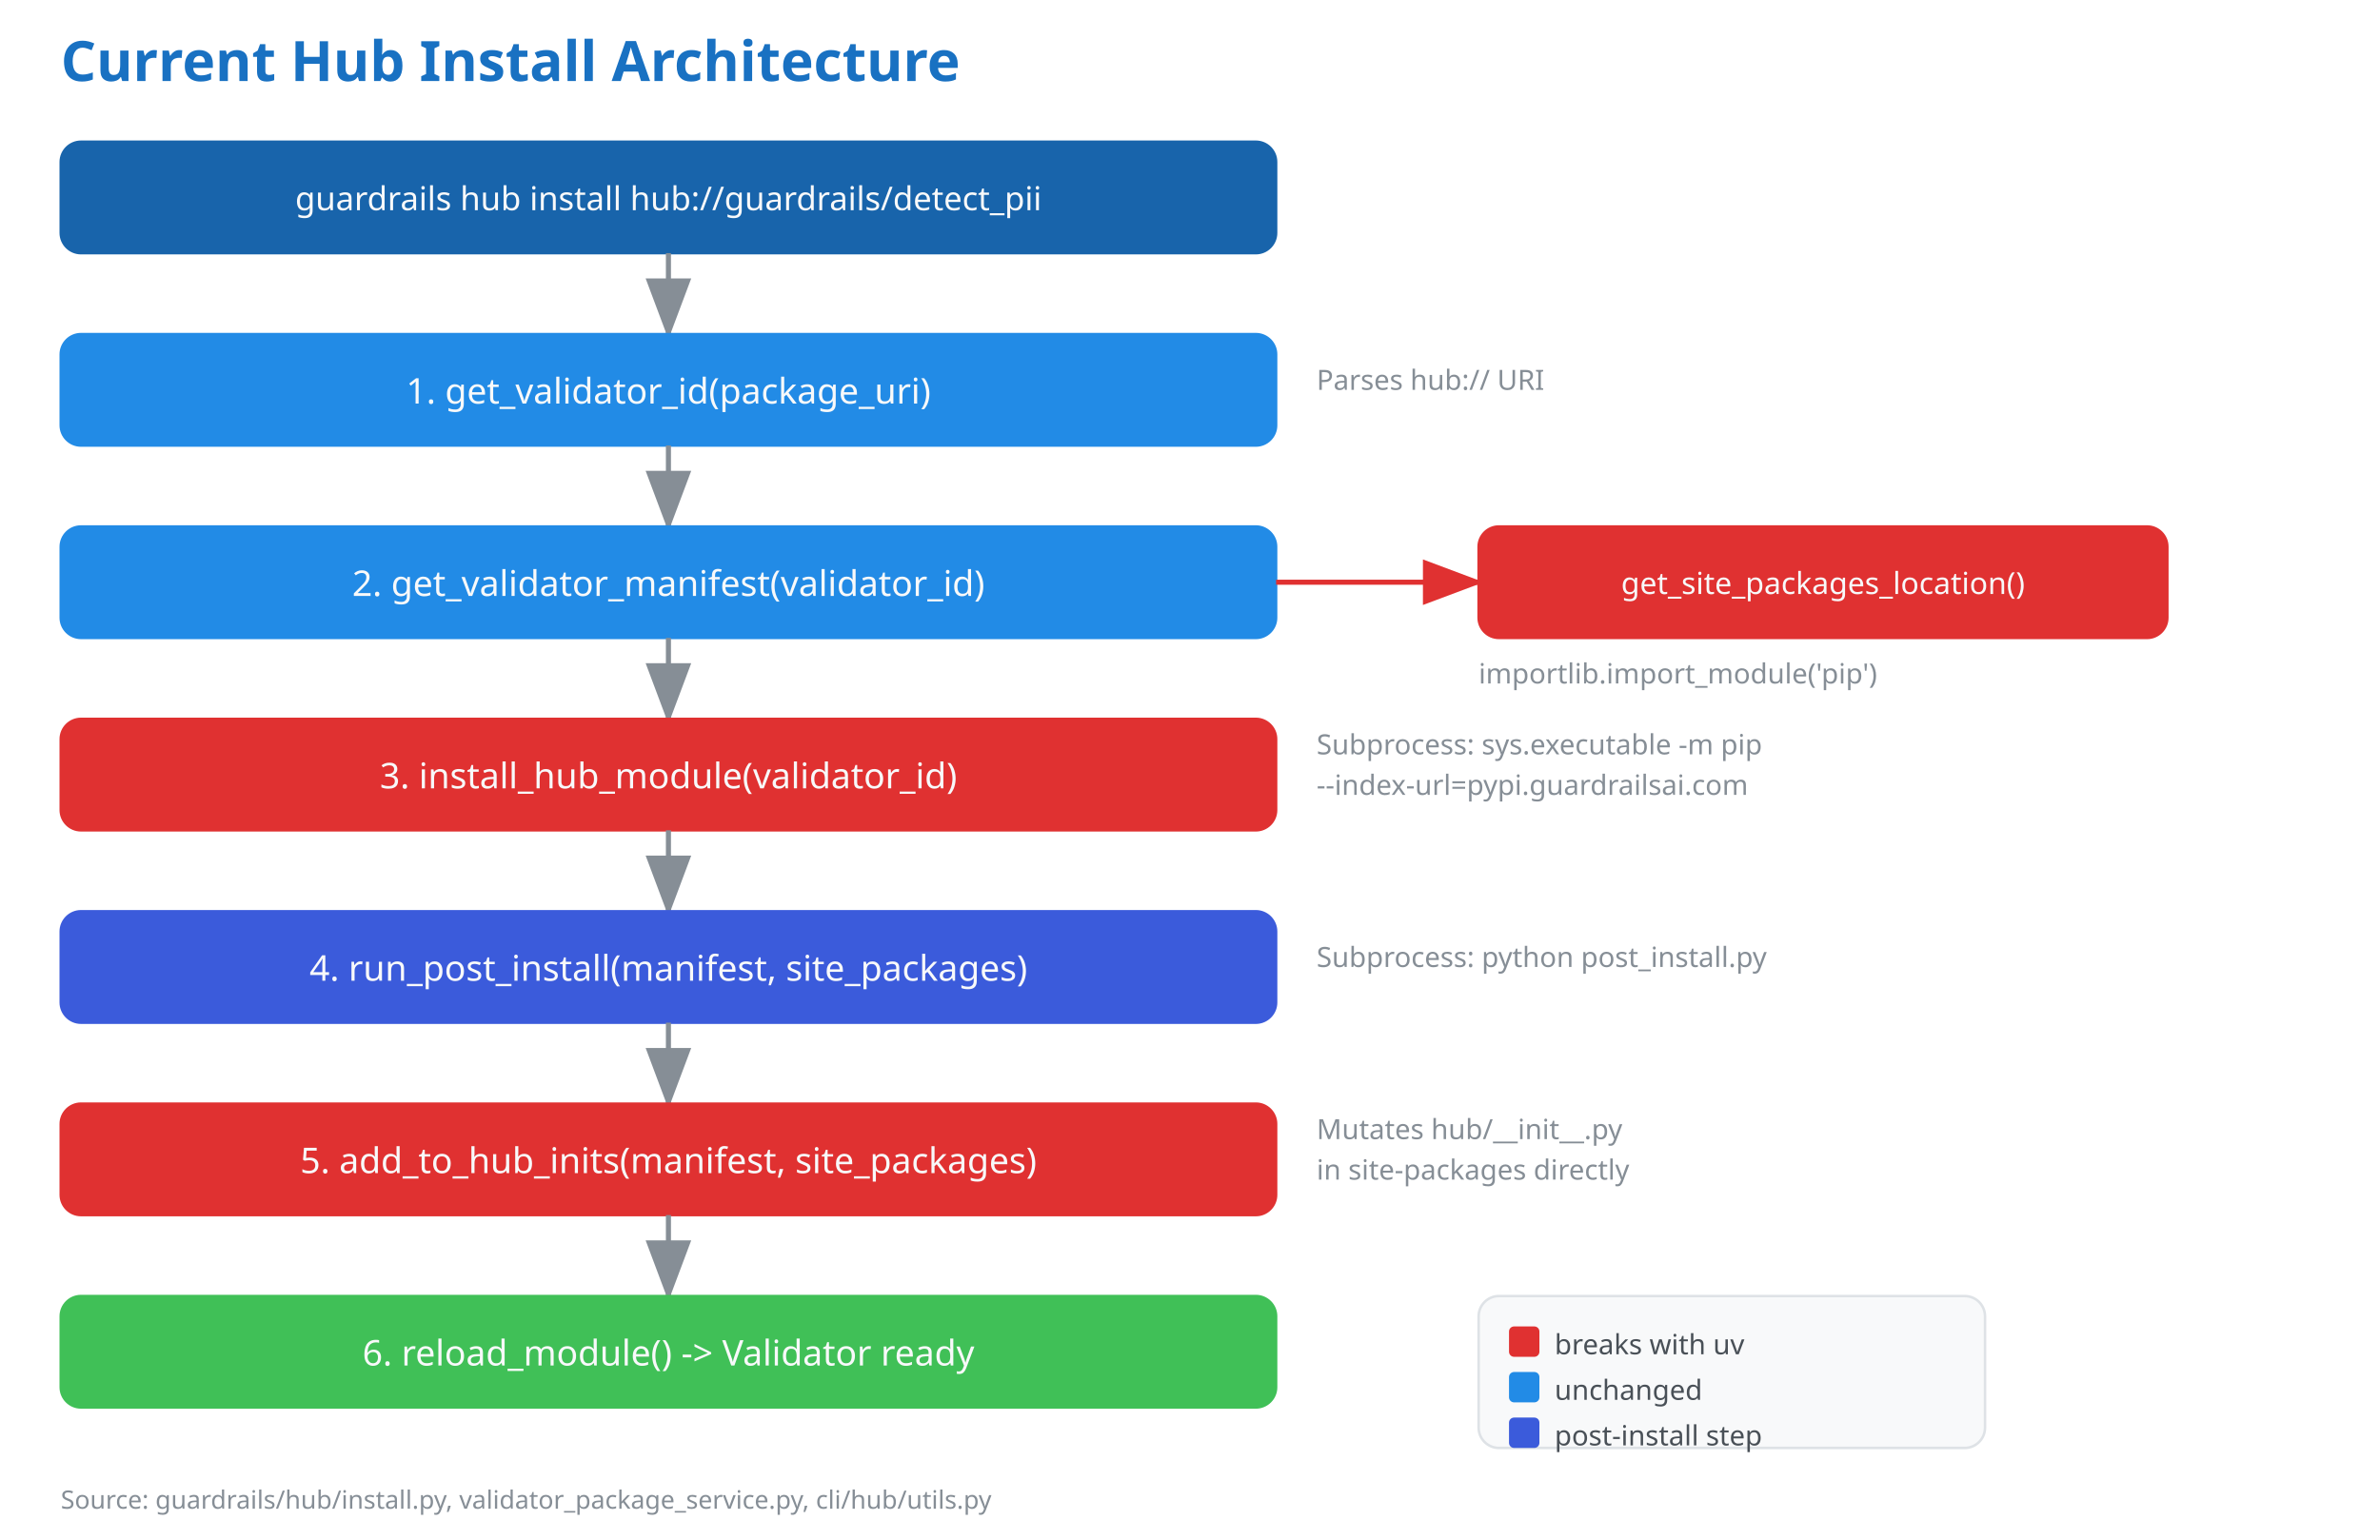
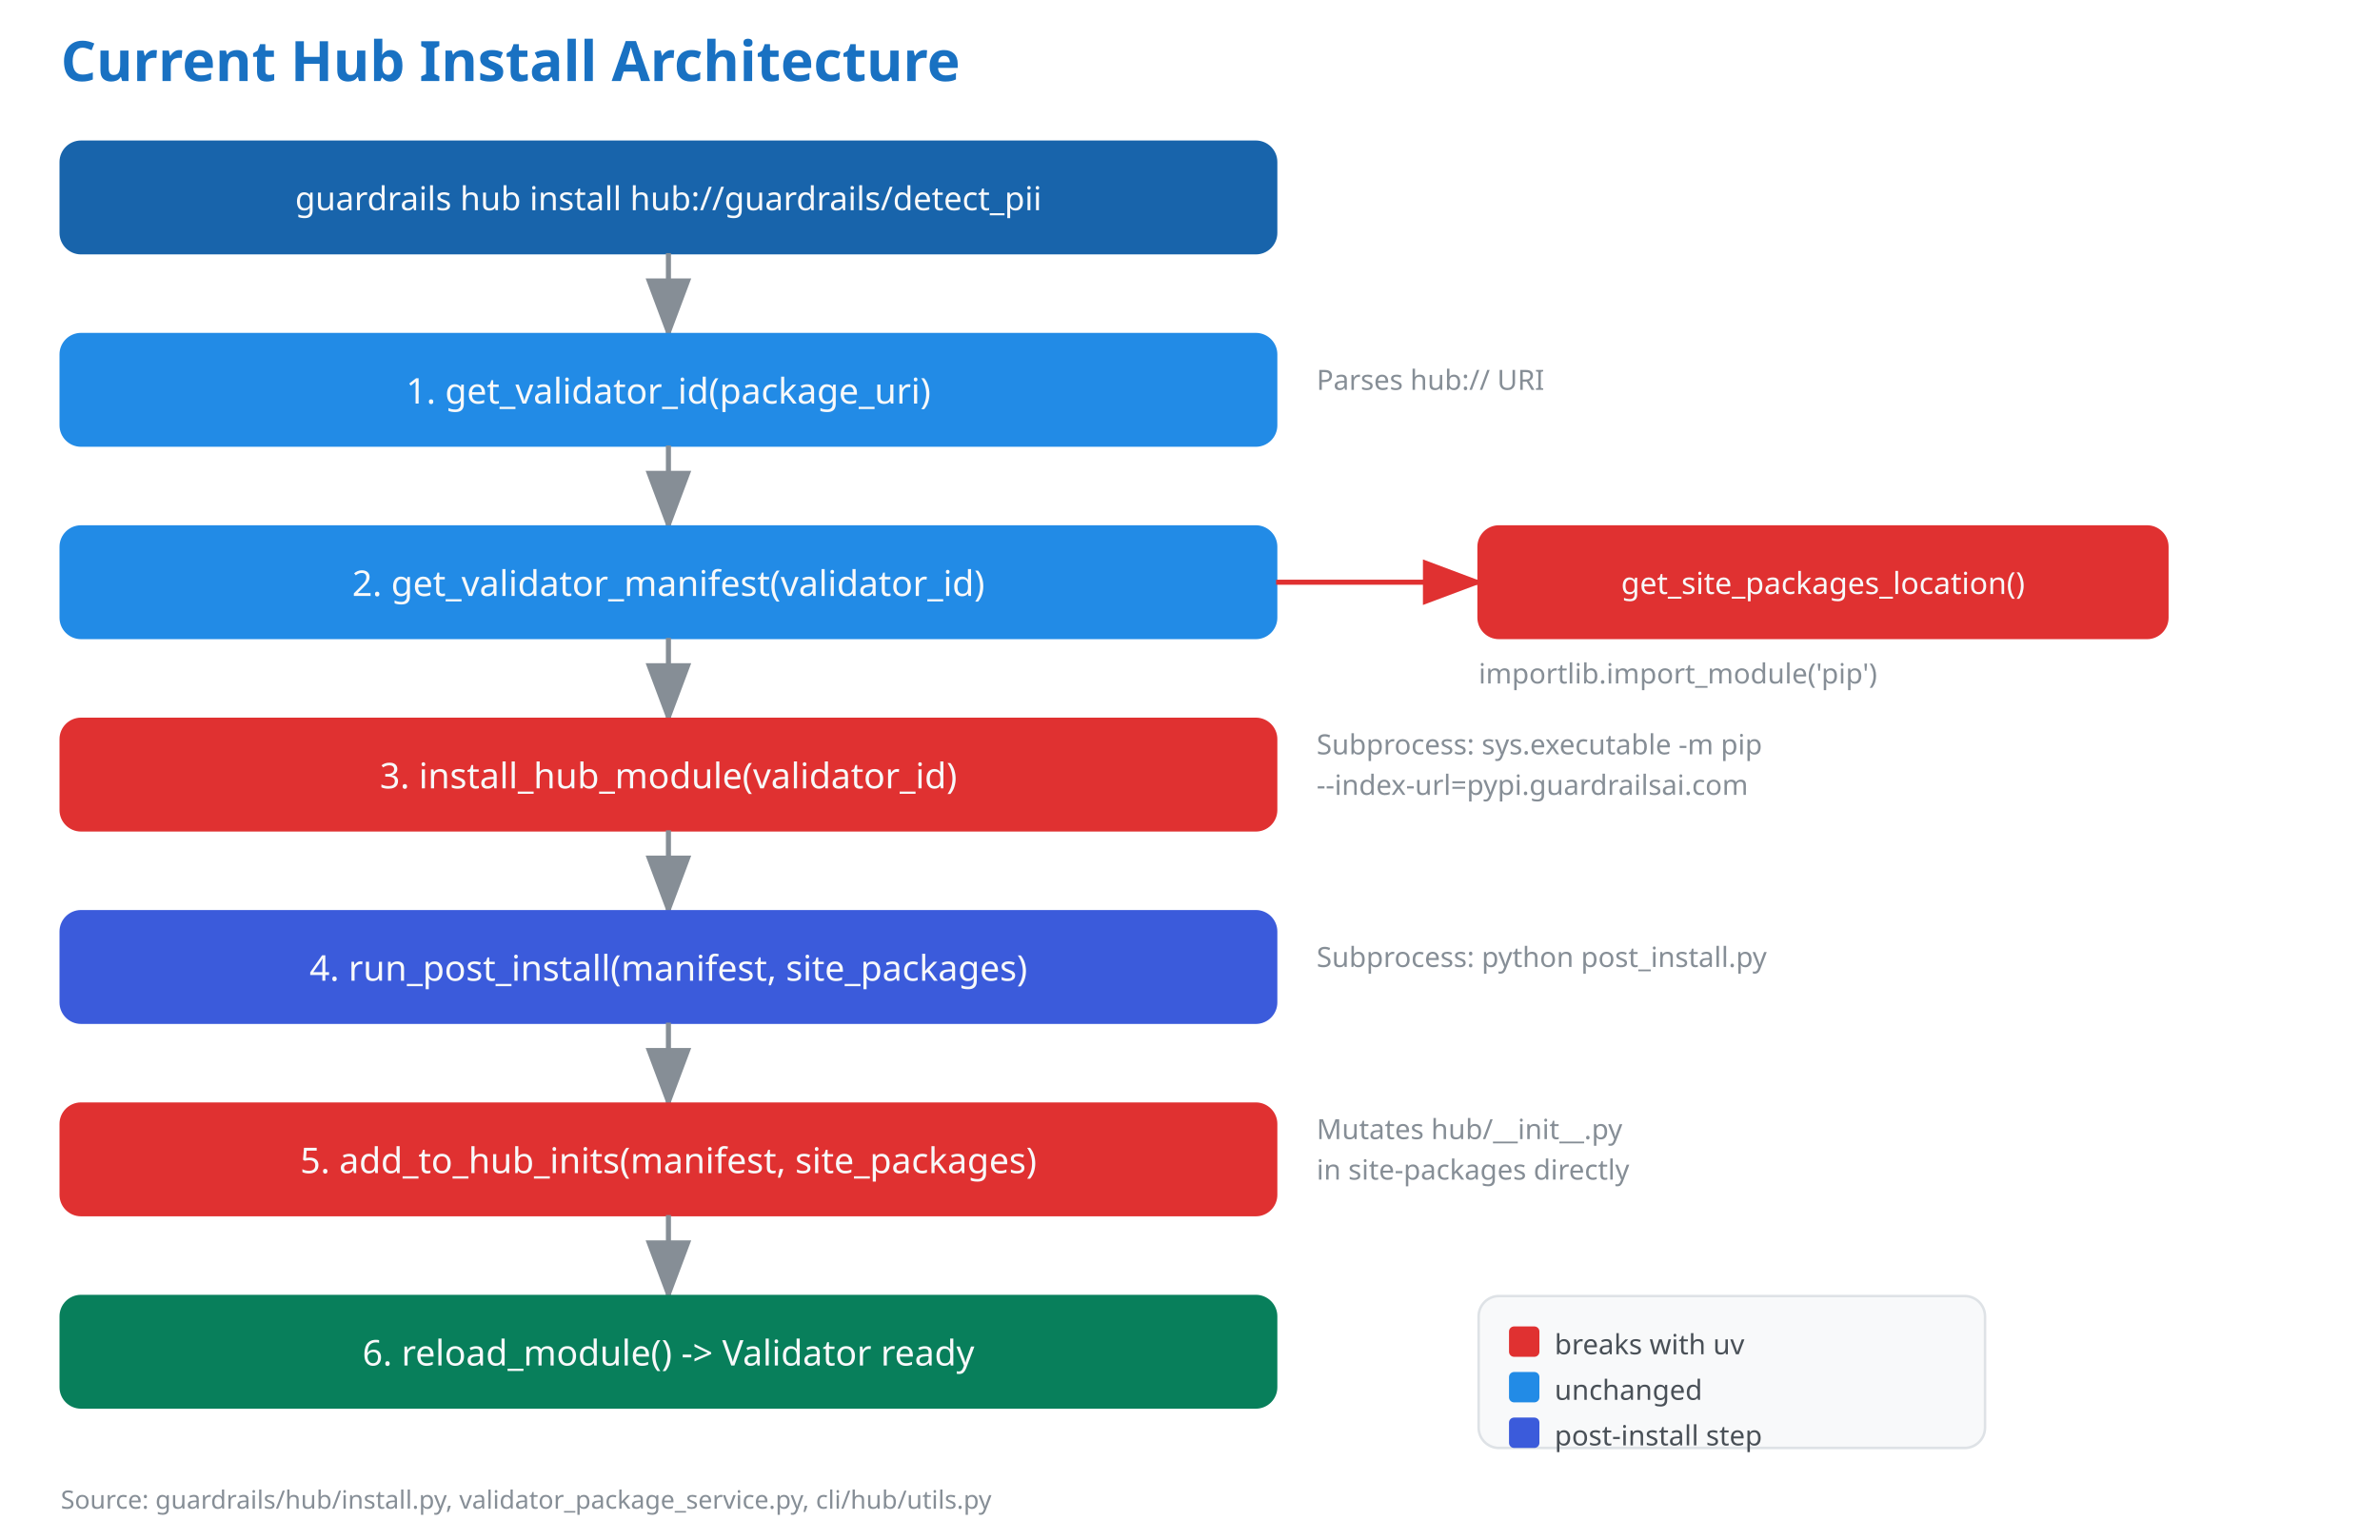
<svg xmlns="http://www.w3.org/2000/svg" width="940" height="608" viewBox="56 0 940 608">
  <defs>
    <marker id="arrow-gray" markerWidth="12" markerHeight="9" refX="11" refY="4.5" orient="auto">
      <polygon points="0 0, 12 4.5, 0 9" fill="#868e96" />
    </marker>
    <marker id="arrow-red" markerWidth="12" markerHeight="9" refX="11" refY="4.5" orient="auto">
      <polygon points="0 0, 12 4.5, 0 9" fill="#e03131" />
    </marker>
-     <style>text { font-family: "Segoe UI", system-ui, -apple-system, sans-serif; }</style>
+     <style>text { font-family: "DM Sans", "Segoe UI", system-ui, -apple-system, sans-serif; }</style>
  </defs>
  <text x="80" y="32" font-size="22" fill="#1971c2" font-weight="600">Current Hub Install Architecture</text>
  <rect x="80" y="56" width="480" height="44" rx="8" fill="#1864ab" stroke="#1864ab" stroke-width="1" />
  <text x="320" y="78" font-size="13" fill="#f8f9fa" text-anchor="middle" dominant-baseline="central">guardrails hub install hub://guardrails/detect_pii</text>
  <path d="M 320 100 L 320 132" stroke="#868e96" fill="none" stroke-width="2" marker-end="url(#arrow-gray)" />
  <rect x="80" y="132" width="480" height="44" rx="8" fill="#228be6" stroke="#228be6" stroke-width="1" />
  <text x="320" y="154" font-size="14" fill="#f8f9fa" text-anchor="middle" dominant-baseline="central">1. get_validator_id(package_uri)</text>
  <text x="576" y="154" font-size="11" fill="#868e96">Parses hub:// URI</text>
  <path d="M 320 176 L 320 208" stroke="#868e96" fill="none" stroke-width="2" marker-end="url(#arrow-gray)" />
  <rect x="80" y="208" width="480" height="44" rx="8" fill="#228be6" stroke="#228be6" stroke-width="1" />
  <text x="320" y="230" font-size="14" fill="#f8f9fa" text-anchor="middle" dominant-baseline="central">2. get_validator_manifest(validator_id)</text>
  <path d="M 560 230 L 640 230" stroke="#e03131" fill="none" stroke-width="2" marker-end="url(#arrow-red)" />
  <rect x="640" y="208" width="272" height="44" rx="8" fill="#e03131" stroke="#e03131" stroke-width="1" />
  <text x="776" y="230" font-size="12" fill="#f8f9fa" text-anchor="middle" dominant-baseline="central">get_site_packages_location()</text>
  <text x="640" y="270" font-size="11" fill="#868e96">importlib.import_module('pip')</text>
  <path d="M 320 252 L 320 284" stroke="#868e96" fill="none" stroke-width="2" marker-end="url(#arrow-gray)" />
  <rect x="80" y="284" width="480" height="44" rx="8" fill="#e03131" stroke="#e03131" stroke-width="1" />
  <text x="320" y="306" font-size="14" fill="#f8f9fa" text-anchor="middle" dominant-baseline="central">3. install_hub_module(validator_id)</text>
  <text x="576" y="298" font-size="11" fill="#868e96">Subprocess: sys.executable -m pip</text>
  <text x="576" y="314" font-size="11" fill="#868e96">--index-url=pypi.guardrailsai.com</text>
  <path d="M 320 328 L 320 360" stroke="#868e96" fill="none" stroke-width="2" marker-end="url(#arrow-gray)" />
  <rect x="80" y="360" width="480" height="44" rx="8" fill="#3b5bdb" stroke="#3b5bdb" stroke-width="1" />
  <text x="320" y="382" font-size="14" fill="#f8f9fa" text-anchor="middle" dominant-baseline="central">4. run_post_install(manifest, site_packages)</text>
  <text x="576" y="382" font-size="11" fill="#868e96">Subprocess: python post_install.py</text>
  <path d="M 320 404 L 320 436" stroke="#868e96" fill="none" stroke-width="2" marker-end="url(#arrow-gray)" />
  <rect x="80" y="436" width="480" height="44" rx="8" fill="#e03131" stroke="#e03131" stroke-width="1" />
  <text x="320" y="458" font-size="14" fill="#f8f9fa" text-anchor="middle" dominant-baseline="central">5. add_to_hub_inits(manifest, site_packages)</text>
  <text x="576" y="450" font-size="11" fill="#868e96">Mutates hub/__init__.py</text>
  <text x="576" y="466" font-size="11" fill="#868e96">in site-packages directly</text>
  <path d="M 320 480 L 320 512" stroke="#868e96" fill="none" stroke-width="2" marker-end="url(#arrow-gray)" />
-   <rect x="80" y="512" width="480" height="44" rx="8" fill="#40c057" stroke="#40c057" stroke-width="1" />
+   <rect x="80" y="512" width="480" height="44" rx="8" fill="#087f5b" stroke="#087f5b" stroke-width="1" />
  <text x="320" y="534" font-size="14" fill="#f8f9fa" text-anchor="middle" dominant-baseline="central">6. reload_module() -&gt; Validator ready</text>
  <rect x="640" y="512" width="200" height="60" rx="8" fill="#f8f9fa" stroke="#dee2e6" stroke-width="1" />
  <rect x="652" y="524" width="12" height="12" rx="2" fill="#e03131" />
  <text x="670" y="535" font-size="11" fill="#495057">breaks with uv</text>
  <rect x="652" y="542" width="12" height="12" rx="2" fill="#228be6" />
  <text x="670" y="553" font-size="11" fill="#495057">unchanged</text>
  <rect x="652" y="560" width="12" height="12" rx="2" fill="#3b5bdb" />
  <text x="670" y="571" font-size="11" fill="#495057">post-install step</text>
  <text x="80" y="596" font-size="10" fill="#868e96">Source: guardrails/hub/install.py, validator_package_service.py, cli/hub/utils.py</text>
</svg>
